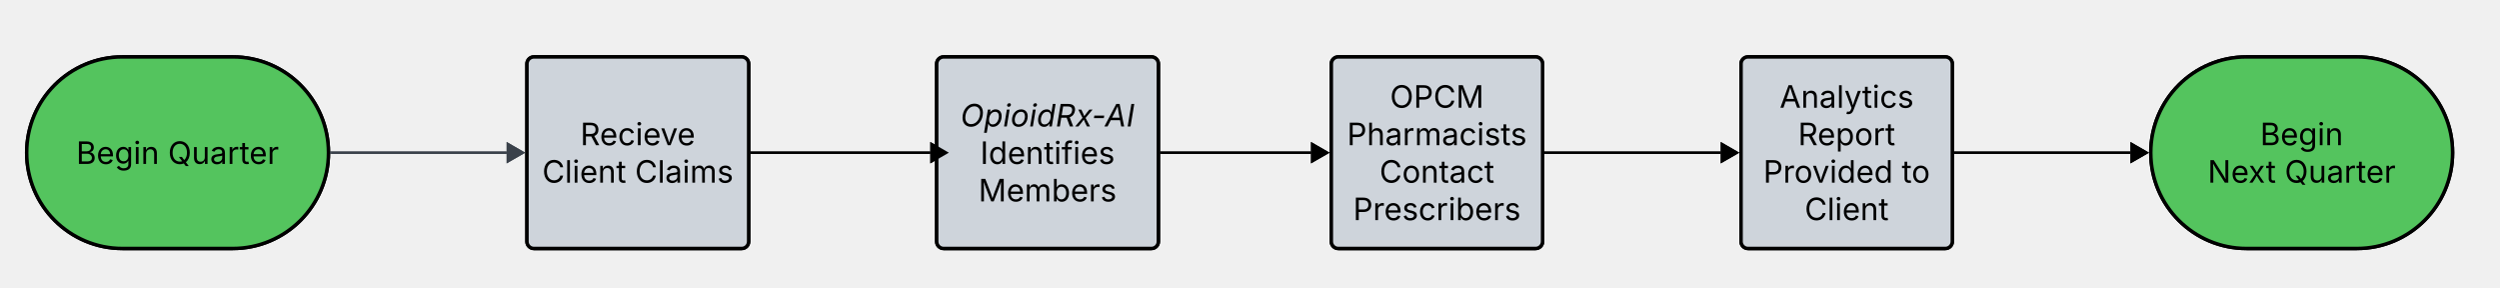
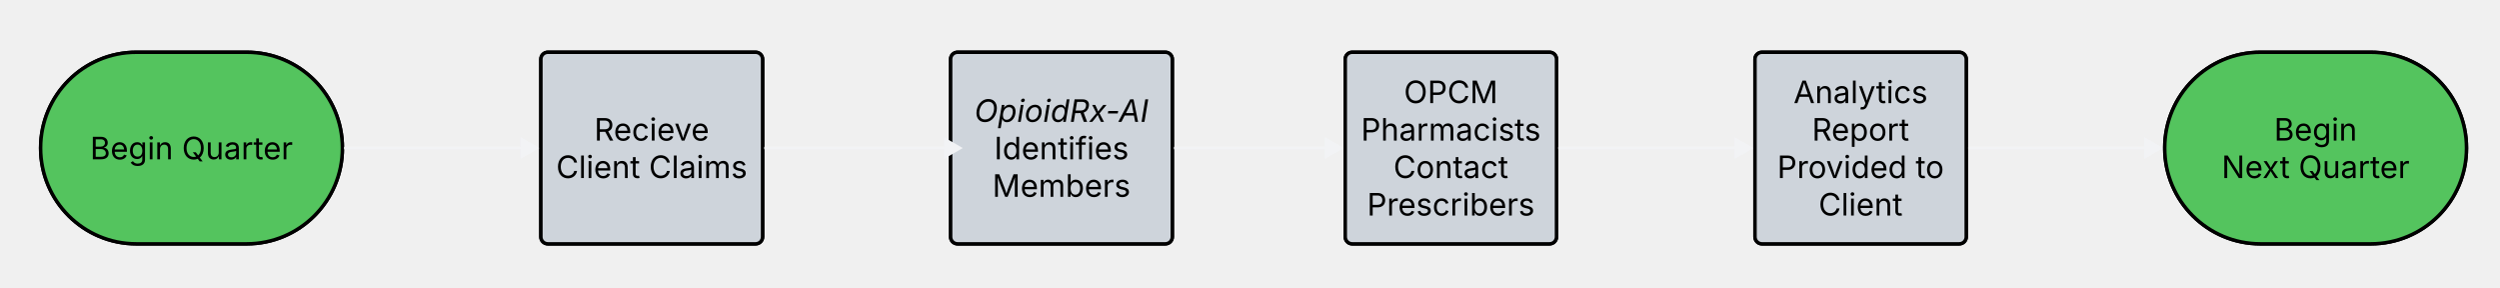
<svg xmlns="http://www.w3.org/2000/svg" xmlns:ns1="lucid" xmlns:xlink="http://www.w3.org/1999/xlink" width="2153" height="248">
-   <g transform="translate(-1437 -1191)" ns1:page-tab-id="0_0">
+   <g transform="translate(-1425 -1195)" ns1:page-tab-id="0_0">
    <path d="M1380 1168a8 8 0 0 1 8-8h2234a8 8 0 0 1 8 8v309a8 8 0 0 1-8 8H1388a8 8 0 0 1-8-8z" stroke="#000" stroke-width="2" fill-opacity="0" />
    <path d="M1380 1104.84a8 8 0 0 1 8-8h274.82a8 8 0 0 1 8 8V1140a8 8 0 0 1-8 8H1388a8 8 0 0 1-8-8z" />
    <use xlink:href="#a" transform="matrix(1,0,0,1,1392,1108.843) translate(0 22.16461)" />
    <use xlink:href="#b" transform="matrix(1,0,0,1,1392,1108.843) translate(96.72591 22.16461)" />
    <use xlink:href="#c" transform="matrix(1,0,0,1,1392,1108.843) translate(166.9963 22.16461)" />
    <path d="M2328.2 1266.1a8 8 0 0 1 9.6 0l70.4 52.8a4.5 4.5 0 0 1 0 7.2l-70.4 52.8a8 8 0 0 1-9.6 0l-70.4-52.8a4.5 4.5 0 0 1 0-7.2z" stroke="#1071e5" stroke-width="3" fill="#fff" />
    <use xlink:href="#d" transform="matrix(1,0,0,1,2258,1267.5) translate(32.85433 62.5179)" />
    <path d="M2244 1246a6 6 0 0 1 6-6h179a6 6 0 0 1 6 6v153a6 6 0 0 1-6 6h-179a6 6 0 0 1-6-6z" stroke="#000" stroke-width="3" fill="#ced4db" />
    <use xlink:href="#e" transform="matrix(1,0,0,1,2256,1252) translate(8.454427 47.9349)" />
    <use xlink:href="#f" transform="matrix(1,0,0,1,2256,1252) translate(25.53776 80.20052)" />
    <use xlink:href="#g" transform="matrix(1,0,0,1,2256,1252) translate(24.00781 112.4661)" />
    <path d="M2584 1246a6 6 0 0 1 6-6h170a6 6 0 0 1 6 6v153a6 6 0 0 1-6 6h-170a6 6 0 0 1-6-6z" stroke="#000" stroke-width="3" fill="#ced4db" />
    <use xlink:href="#h" transform="matrix(1,0,0,1,2589,1245) translate(45.50521 38.80208)" />
    <use xlink:href="#i" transform="matrix(1,0,0,1,2589,1245) translate(8.565104 71.06771)" />
    <use xlink:href="#j" transform="matrix(1,0,0,1,2589,1245) translate(36.49479 103.3333)" />
    <use xlink:href="#k" transform="matrix(1,0,0,1,2589,1245) translate(13.80599 135.599)" />
    <path d="M1891 1246a6 6 0 0 1 6-6h179a6 6 0 0 1 6 6v153a6 6 0 0 1-6 6h-179a6 6 0 0 1-6-6z" stroke="#000" stroke-width="3" fill="#ced4db" />
    <use xlink:href="#l" transform="matrix(1,0,0,1,1903,1252) translate(33.97526 64.06771)" />
    <use xlink:href="#m" transform="matrix(1,0,0,1,1903,1252) translate(1.136719 96.33333)" />
    <use xlink:href="#n" transform="matrix(1,0,0,1,1903,1252) translate(81.05859 96.33333)" />
    <path d="M1637.5 1240c45.56 0 82.5 36.94 82.5 82.5s-36.94 82.5-82.5 82.5h-95c-45.56 0-82.5-36.94-82.5-82.5s36.94-82.5 82.5-82.5z" stroke="#000" stroke-width="3" fill="#54c45e" />
    <use xlink:href="#o" transform="matrix(1,0,0,1,1465,1245) translate(37.64974 87.20052)" />
    <use xlink:href="#p" transform="matrix(1,0,0,1,1465,1245) translate(116.7122 87.20052)" />
-     <path d="M1722.5 1322.5h151" stroke="#3a414a" stroke-width="2" fill="none" />
-     <path d="M1722.53 1323.47h-1.06l.03-.97-.03-.97h1.06z" stroke="#3a414a" stroke-width=".05" fill="#3a414a" />
-     <path d="M1887.5 1322.5l-13 7.5v-15z" stroke="#3a414a" stroke-width="2" fill="#3a414a" />
-     <path d="M2084.5 1322.5h154" stroke="#000" stroke-width="2" fill="none" />
-     <path d="M2084.53 1323.47h-1.03v-1.94h1.03z" stroke="#000" stroke-width=".05" />
-     <path d="M2252.5 1322.5l-13 7.5v-15z" stroke="#000" stroke-width="2" />
-     <path d="M2768.5 1322.5h151" stroke="#000" stroke-width="2" fill="none" />
-     <path d="M2768.53 1323.47h-1.03v-1.94h1.03z" stroke="#000" stroke-width=".05" />
-     <path d="M2933.5 1322.5l-13 7.5v-15z" stroke="#000" stroke-width="2" />
-     <path d="M3121.5 1322.5h151" stroke="#000" stroke-width="2" fill="none" />
-     <path d="M3121.53 1323.47h-1.03v-1.94h1.03z" stroke="#000" stroke-width=".05" />
-     <path d="M3286.5 1322.5l-13 7.5v-15z" stroke="#000" stroke-width="2" />
-     <path d="M2437.5 1322.5h129" stroke="#000" stroke-width="2" fill="none" />
-     <path d="M2437.53 1323.47h-1.03v-1.94h1.03z" stroke="#000" stroke-width=".05" />
-     <path d="M2580.5 1322.5l-13 7.5v-15z" stroke="#000" stroke-width="2" />
+     <path d="M1722.5 1322.5h151" stroke="#f2f3f5" stroke-width="2" fill="none" />
+     <path d="M1722.53 1323.47h-1.06l.03-.97-.03-.97h1.06z" stroke="#f2f3f5" stroke-width=".05" fill="#f2f3f5" />
+     <path d="M1887.5 1322.5l-13 7.5v-15z" stroke="#f2f3f5" stroke-width="2" fill="#f2f3f5" />
+     <path d="M2084.5 1322.5h154" stroke="#f2f3f5" stroke-width="2" fill="none" />
+     <path d="M2084.53 1323.47h-1.03v-1.94h1.03z" stroke="#f2f3f5" stroke-width=".05" fill="#f2f3f5" />
+     <path d="M2252.5 1322.5l-13 7.5v-15z" stroke="#f2f3f5" stroke-width="2" fill="#f2f3f5" />
+     <path d="M2768.5 1322.5h151" stroke="#f2f3f5" stroke-width="2" fill="none" />
+     <path d="M2768.53 1323.47h-1.03v-1.94h1.03z" stroke="#f2f3f5" stroke-width=".05" fill="#f2f3f5" />
+     <path d="M2933.5 1322.5l-13 7.5v-15z" stroke="#f2f3f5" stroke-width="2" fill="#f2f3f5" />
+     <path d="M3121.5 1322.5h151" stroke="#f2f3f5" stroke-width="2" fill="none" />
+     <path d="M3121.53 1323.47h-1.03v-1.94h1.03z" stroke="#f2f3f5" stroke-width=".05" fill="#f2f3f5" />
+     <path d="M3286.5 1322.5l-13 7.5v-15z" stroke="#f2f3f5" stroke-width="2" fill="#f2f3f5" />
+     <path d="M2437.5 1322.5h129" stroke="#f2f3f5" stroke-width="2" fill="none" />
+     <path d="M2437.53 1323.47h-1.03v-1.94h1.03z" stroke="#f2f3f5" stroke-width=".05" fill="#f2f3f5" />
+     <path d="M2580.5 1322.5l-13 7.5v-15z" stroke="#f2f3f5" stroke-width="2" fill="#f2f3f5" />
    <path d="M2937 1246a6 6 0 0 1 6-6h170a6 6 0 0 1 6 6v153a6 6 0 0 1-6 6h-170a6 6 0 0 1-6-6z" stroke="#000" stroke-width="3" fill="#ced4db" />
    <use xlink:href="#q" transform="matrix(1,0,0,1,2942,1245) translate(28.20703 38.80208)" />
    <use xlink:href="#r" transform="matrix(1,0,0,1,2942,1245) translate(44.09245 71.06771)" />
    <use xlink:href="#s" transform="matrix(1,0,0,1,2942,1245) translate(14.15104 103.3333)" />
    <use xlink:href="#t" transform="matrix(1,0,0,1,2942,1245) translate(133.3958 103.3333)" />
    <use xlink:href="#u" transform="matrix(1,0,0,1,2942,1245) translate(49.78906 135.599)" />
    <path d="M3467.5 1240c45.56 0 82.5 36.94 82.5 82.5s-36.94 82.5-82.5 82.5h-95c-45.56 0-82.5-36.94-82.5-82.5s36.94-82.5 82.5-82.5z" stroke="#000" stroke-width="3" fill="#54c45e" />
    <use xlink:href="#v" transform="matrix(1,0,0,1,3295,1245) translate(89.21875 71.06771)" />
    <use xlink:href="#w" transform="matrix(1,0,0,1,3295,1245) translate(44.01042 103.3333)" />
    <use xlink:href="#p" transform="matrix(1,0,0,1,3295,1245) translate(110.3516 103.3333)" />
    <path d="M1380 1168a8 8 0 0 1 8-8h2234a8 8 0 0 1 8 8v309a8 8 0 0 1-8 8H1388a8 8 0 0 1-8-8z" stroke="#000" stroke-width="2" fill-opacity="0" />
    <path d="M1380 1104.84a8 8 0 0 1 8-8h274.82a8 8 0 0 1 8 8V1140a8 8 0 0 1-8 8H1388a8 8 0 0 1-8-8z" />
    <use xlink:href="#a" transform="matrix(1,0,0,1,1392,1108.843) translate(0 22.16461)" />
    <use xlink:href="#b" transform="matrix(1,0,0,1,1392,1108.843) translate(96.72591 22.16461)" />
    <use xlink:href="#c" transform="matrix(1,0,0,1,1392,1108.843) translate(166.9963 22.16461)" />
    <path d="M2328.2 1266.1a8 8 0 0 1 9.6 0l70.4 52.8a4.5 4.5 0 0 1 0 7.2l-70.4 52.8a8 8 0 0 1-9.6 0l-70.4-52.8a4.5 4.5 0 0 1 0-7.2z" stroke="#1071e5" stroke-width="3" fill="#fff" />
    <use xlink:href="#d" transform="matrix(1,0,0,1,2258,1267.5) translate(32.85433 62.5179)" />
    <path d="M2244 1246a6 6 0 0 1 6-6h179a6 6 0 0 1 6 6v153a6 6 0 0 1-6 6h-179a6 6 0 0 1-6-6z" stroke="#000" stroke-width="3" fill="#ced4db" />
    <use xlink:href="#e" transform="matrix(1,0,0,1,2256,1252) translate(8.454427 47.9349)" />
    <use xlink:href="#f" transform="matrix(1,0,0,1,2256,1252) translate(25.53776 80.20052)" />
    <use xlink:href="#g" transform="matrix(1,0,0,1,2256,1252) translate(24.00781 112.4661)" />
    <path d="M2584 1246a6 6 0 0 1 6-6h170a6 6 0 0 1 6 6v153a6 6 0 0 1-6 6h-170a6 6 0 0 1-6-6z" stroke="#000" stroke-width="3" fill="#ced4db" />
    <use xlink:href="#h" transform="matrix(1,0,0,1,2589,1245) translate(45.50521 38.80208)" />
    <use xlink:href="#i" transform="matrix(1,0,0,1,2589,1245) translate(8.565104 71.06771)" />
    <use xlink:href="#j" transform="matrix(1,0,0,1,2589,1245) translate(36.49479 103.3333)" />
    <use xlink:href="#k" transform="matrix(1,0,0,1,2589,1245) translate(13.80599 135.599)" />
    <path d="M1891 1246a6 6 0 0 1 6-6h179a6 6 0 0 1 6 6v153a6 6 0 0 1-6 6h-179a6 6 0 0 1-6-6z" stroke="#000" stroke-width="3" fill="#ced4db" />
    <g>
      <use xlink:href="#l" transform="matrix(1,0,0,1,1903,1252) translate(33.97526 64.06771)" />
      <use xlink:href="#m" transform="matrix(1,0,0,1,1903,1252) translate(1.136719 96.33333)" />
      <use xlink:href="#n" transform="matrix(1,0,0,1,1903,1252) translate(81.05859 96.33333)" />
    </g>
    <path d="M1637.5 1240c45.56 0 82.5 36.94 82.5 82.5s-36.94 82.5-82.5 82.5h-95c-45.56 0-82.5-36.94-82.5-82.5s36.94-82.5 82.5-82.5z" stroke="#000" stroke-width="3" fill="#54c45e" />
    <g>
      <use xlink:href="#o" transform="matrix(1,0,0,1,1465,1245) translate(37.64974 87.20052)" />
      <use xlink:href="#p" transform="matrix(1,0,0,1,1465,1245) translate(116.7122 87.20052)" />
    </g>
-     <path d="M1722.5 1322.5h151" stroke="#3a414a" stroke-width="2" fill="none" />
-     <path d="M1722.53 1323.47h-1.06l.03-.97-.03-.97h1.06z" stroke="#3a414a" stroke-width=".05" fill="#3a414a" />
-     <path d="M1887.5 1322.5l-13 7.5v-15z" stroke="#3a414a" stroke-width="2" fill="#3a414a" />
-     <path d="M2084.5 1322.5h154" stroke="#000" stroke-width="2" fill="none" />
-     <path d="M2084.53 1323.47h-1.03v-1.94h1.03z" stroke="#000" stroke-width=".05" />
-     <path d="M2252.5 1322.5l-13 7.5v-15z" stroke="#000" stroke-width="2" />
-     <path d="M2768.5 1322.5h151" stroke="#000" stroke-width="2" fill="none" />
-     <path d="M2768.53 1323.47h-1.03v-1.94h1.03z" stroke="#000" stroke-width=".05" />
-     <path d="M2933.5 1322.5l-13 7.5v-15z" stroke="#000" stroke-width="2" />
-     <path d="M3121.5 1322.5h151" stroke="#000" stroke-width="2" fill="none" />
-     <path d="M3121.53 1323.47h-1.03v-1.94h1.03z" stroke="#000" stroke-width=".05" />
-     <path d="M3286.5 1322.5l-13 7.5v-15z" stroke="#000" stroke-width="2" />
-     <path d="M2437.5 1322.5h129" stroke="#000" stroke-width="2" fill="none" />
-     <path d="M2437.53 1323.47h-1.03v-1.94h1.03z" stroke="#000" stroke-width=".05" />
-     <path d="M2580.5 1322.5l-13 7.5v-15z" stroke="#000" stroke-width="2" />
+     <path d="M1722.5 1322.5h151" stroke="#f2f3f5" stroke-width="2" fill="none" />
+     <path d="M1722.53 1323.47h-1.06l.03-.97-.03-.97h1.06z" stroke="#f2f3f5" stroke-width=".05" fill="#f2f3f5" />
+     <path d="M1887.5 1322.5l-13 7.5v-15z" stroke="#f2f3f5" stroke-width="2" fill="#f2f3f5" />
+     <path d="M2084.5 1322.5h154" stroke="#f2f3f5" stroke-width="2" fill="none" />
+     <path d="M2084.53 1323.47h-1.03v-1.94h1.03z" stroke="#f2f3f5" stroke-width=".05" fill="#f2f3f5" />
+     <path d="M2252.5 1322.5l-13 7.5v-15z" stroke="#f2f3f5" stroke-width="2" fill="#f2f3f5" />
+     <path d="M2768.5 1322.5h151" stroke="#f2f3f5" stroke-width="2" fill="none" />
+     <path d="M2768.53 1323.47h-1.03v-1.94h1.03z" stroke="#f2f3f5" stroke-width=".05" fill="#f2f3f5" />
+     <path d="M2933.5 1322.5l-13 7.5v-15z" stroke="#f2f3f5" stroke-width="2" fill="#f2f3f5" />
+     <path d="M3121.5 1322.5h151" stroke="#f2f3f5" stroke-width="2" fill="none" />
+     <path d="M3121.53 1323.47h-1.03v-1.94h1.03z" stroke="#f2f3f5" stroke-width=".05" fill="#f2f3f5" />
+     <path d="M3286.5 1322.5l-13 7.5v-15z" stroke="#f2f3f5" stroke-width="2" fill="#f2f3f5" />
+     <path d="M2437.5 1322.5h129" stroke="#f2f3f5" stroke-width="2" fill="none" />
+     <path d="M2437.53 1323.47h-1.03v-1.94h1.03z" stroke="#f2f3f5" stroke-width=".05" fill="#f2f3f5" />
+     <path d="M2580.5 1322.5l-13 7.5v-15z" stroke="#f2f3f5" stroke-width="2" fill="#f2f3f5" />
    <path d="M2937 1246a6 6 0 0 1 6-6h170a6 6 0 0 1 6 6v153a6 6 0 0 1-6 6h-170a6 6 0 0 1-6-6z" stroke="#000" stroke-width="3" fill="#ced4db" />
    <g>
      <use xlink:href="#q" transform="matrix(1,0,0,1,2942,1245) translate(28.20703 38.80208)" />
      <use xlink:href="#r" transform="matrix(1,0,0,1,2942,1245) translate(44.09245 71.06771)" />
      <use xlink:href="#s" transform="matrix(1,0,0,1,2942,1245) translate(14.15104 103.3333)" />
      <use xlink:href="#t" transform="matrix(1,0,0,1,2942,1245) translate(133.3958 103.3333)" />
      <use xlink:href="#u" transform="matrix(1,0,0,1,2942,1245) translate(49.78906 135.599)" />
    </g>
    <path d="M3467.5 1240c45.56 0 82.5 36.94 82.5 82.5s-36.94 82.5-82.5 82.5h-95c-45.56 0-82.5-36.94-82.5-82.5s36.94-82.5 82.5-82.5z" stroke="#000" stroke-width="3" fill="#54c45e" />
    <g>
      <use xlink:href="#v" transform="matrix(1,0,0,1,3295,1245) translate(89.21875 71.06771)" />
      <use xlink:href="#w" transform="matrix(1,0,0,1,3295,1245) translate(44.01042 103.3333)" />
      <use xlink:href="#p" transform="matrix(1,0,0,1,3295,1245) translate(110.3516 103.3333)" />
    </g>
    <defs>
      <path fill="#fff" d="M52 0l541-1490h220L1361 0h-200l-149-416H398L254 0H52zm404-582h497c-103-290-145-390-251-756-108 377-145 460-246 756" id="x" />
      <path fill="#fff" d="M538 24C308 24 148-78 108-271l171-41c32 123 123 178 257 178 156 0 256-77 256-169 0-77-54-128-164-154l-186-44c-203-48-300-148-300-305 0-192 176-326 414-326 230 0 351 112 402 269l-163 42c-31-80-94-158-238-158-133 0-233 69-233 162 0 83 57 129 188 160l169 40c203 48 298 149 298 302 0 196-179 339-441 339" id="y" />
      <path fill="#fff" d="M158 0v-1118h180V0H158zm91-1301c-68 0-125-53-125-119s57-119 125-119c69 0 126 53 126 119s-57 119-126 119" id="z" />
      <path fill="#fff" d="M598-1118v154H368v674c0 100 37 144 132 144 23 0 62-6 92-12L629-6c-37 13-88 20-134 20-193 0-307-107-307-290v-688H20v-154h168v-266h180v266h230" id="A" />
      <path fill="#fff" d="M628 24c-324 0-524-230-524-574 0-343 198-582 503-582 237 0 487 146 487 559v75H286c9 234 145 362 343 362 132 0 231-58 273-172l174 48C1024-91 857 24 628 24zM287-650h624c-17-190-120-322-304-322-192 0-309 151-320 322" id="B" />
      <path fill="#fff" d="M577 24c-279 0-473-224-473-580 0-354 195-576 474-576 218 0 287 134 324 193h14v-551h180V0H922v-173h-20C865-111 790 24 577 24zm27-161c203 0 314-172 314-421 0-247-108-413-314-413-212 0-317 181-317 413 0 235 108 421 317 421" id="C" />
      <g id="a">
        <use transform="matrix(0.0109592,0,0,0.0109592,0,0)" xlink:href="#x" />
        <use transform="matrix(0.0109592,0,0,0.0109592,15.48535,0)" xlink:href="#y" />
        <use transform="matrix(0.0109592,0,0,0.0109592,27.33225,0)" xlink:href="#y" />
        <use transform="matrix(0.0109592,0,0,0.0109592,39.17914,0)" xlink:href="#z" />
        <use transform="matrix(0.0109592,0,0,0.0109592,44.61491,0)" xlink:href="#y" />
        <use transform="matrix(0.0109592,0,0,0.0109592,56.46181,0)" xlink:href="#A" />
        <use transform="matrix(0.0109592,0,0,0.0109592,63.58529,0)" xlink:href="#B" />
        <use transform="matrix(0.0109592,0,0,0.0109592,76.67057,0)" xlink:href="#C" />
      </g>
      <path fill="#fff" d="M338-1490V0H158v-1490h180" id="D" />
      <path fill="#fff" d="M471 26C259 26 90-98 90-318c0-256 228-303 435-329 202-27 287-16 287-108 0-139-79-219-234-219-161 0-248 86-283 164l-173-57c86-203 278-265 451-265 150 0 419 46 419 395V0H815v-152h-12C765-73 660 26 471 26zm31-159c199 0 310-134 310-271v-155c-30 35-226 55-295 64-131 17-246 59-246 186 0 116 97 176 231 176" id="E" />
      <path fill="#fff" d="M140 405l46-156c120 36 205 19 263-150l32-93L54-1118h197c107 313 237 620 324 950 87-331 219-637 326-950h196L606 167c-68 178-176 259-334 259-64 0-113-12-132-21" id="F" />
      <path fill="#fff" d="M613 24c-304 0-509-231-509-576 0-350 205-580 509-580 305 0 511 230 511 580 0 345-206 576-511 576zm0-161c226 0 329-195 329-415 0-222-103-419-329-419-223 0-326 196-326 419 0 220 103 415 326 415" id="G" />
      <path fill="#fff" d="M537 14c-226 0-379-139-379-422v-710h180v695c0 172 97 275 253 275 160 0 281-109 281-300v-670h181V0H879v-209C806-46 684 14 537 14" id="H" />
      <g id="b">
        <use transform="matrix(0.0109592,0,0,0.0109592,0,0)" xlink:href="#D" />
        <use transform="matrix(0.0109592,0,0,0.0109592,5.435764,0)" xlink:href="#E" />
        <use transform="matrix(0.0109592,0,0,0.0109592,17.71007,0)" xlink:href="#F" />
        <use transform="matrix(0.0109592,0,0,0.0109592,29.88574,0)" xlink:href="#G" />
        <use transform="matrix(0.0109592,0,0,0.0109592,43.34364,0)" xlink:href="#H" />
        <use transform="matrix(0.0109592,0,0,0.0109592,56.61523,0)" xlink:href="#A" />
      </g>
      <path fill="#fff" d="M613 24c-304 0-509-231-509-576 0-350 205-580 509-580 216 0 392 114 453 309l-173 49c-33-115-133-197-280-197-223 0-326 196-326 419 0 220 103 415 326 415 150 0 252-85 285-206l172 49C1010-95 832 24 613 24" id="I" />
      <path fill="#fff" d="M338-670V0H158v-1118h173l1 207c72-158 192-221 342-221 226 0 378 139 378 422V0H872v-695c0-172-96-275-252-275-161 0-282 109-282 300" id="J" />
      <path fill="#fff" d="M158 0v-1118h174v172h12c41-113 157-188 290-188 26 0 70 2 91 3v181c-11-2-60-10-108-10-161 0-279 109-279 260V0H158" id="K" />
      <g id="c">
        <use transform="matrix(0.0109592,0,0,0.0109592,0,0)" xlink:href="#I" />
        <use transform="matrix(0.0109592,0,0,0.0109592,12.82227,0)" xlink:href="#G" />
        <use transform="matrix(0.0109592,0,0,0.0109592,26.28016,0)" xlink:href="#J" />
        <use transform="matrix(0.0109592,0,0,0.0109592,39.5408,0)" xlink:href="#A" />
        <use transform="matrix(0.0109592,0,0,0.0109592,46.99306,0)" xlink:href="#E" />
        <use transform="matrix(0.0109592,0,0,0.0109592,59.59614,0)" xlink:href="#z" />
        <use transform="matrix(0.0109592,0,0,0.0109592,65.0319,0)" xlink:href="#J" />
        <use transform="matrix(0.0109592,0,0,0.0109592,78.29253,0)" xlink:href="#B" />
        <use transform="matrix(0.0109592,0,0,0.0109592,91.37782,0)" xlink:href="#K" />
      </g>
      <path d="M645 0H180v-1490h484c435 0 692 280 692 742 0 466-257 748-711 748zM370-168h263c363 0 539-218 539-580 0-358-176-574-521-574H370v1154" id="L" />
      <path d="M628 24c-324 0-524-230-524-574 0-343 198-582 503-582 237 0 487 146 487 559v75H286c9 234 145 362 343 362 132 0 231-58 273-172l174 48C1024-91 857 24 628 24zM287-650h624c-17-190-120-322-304-322-192 0-309 151-320 322" id="M" />
      <path d="M613 24c-304 0-509-231-509-576 0-350 205-580 509-580 216 0 392 114 453 309l-173 49c-33-115-133-197-280-197-223 0-326 196-326 419 0 220 103 415 326 415 150 0 252-85 285-206l172 49C1010-95 832 24 613 24" id="N" />
      <path d="M158 0v-1118h180V0H158zm91-1301c-68 0-125-53-125-119s57-119 125-119c69 0 126 53 126 119s-57 119-126 119" id="O" />
      <path d="M538 24C308 24 148-78 108-271l171-41c32 123 123 178 257 178 156 0 256-77 256-169 0-77-54-128-164-154l-186-44c-203-48-300-148-300-305 0-192 176-326 414-326 230 0 351 112 402 269l-163 42c-31-80-94-158-238-158-133 0-233 69-233 162 0 83 57 129 188 160l169 40c203 48 298 149 298 302 0 196-179 339-441 339" id="P" />
      <path d="M613 24c-304 0-509-231-509-576 0-350 205-580 509-580 305 0 511 230 511 580 0 345-206 576-511 576zm0-161c226 0 329-195 329-415 0-222-103-419-329-419-223 0-326 196-326 419 0 220 103 415 326 415" id="Q" />
      <path d="M338-670V0H158v-1118h173l1 207c72-158 192-221 342-221 226 0 378 139 378 422V0H872v-695c0-172-96-275-252-275-161 0-282 109-282 300" id="R" />
      <g id="d">
        <use transform="matrix(0.01009115,0,0,0.01009115,0,0)" xlink:href="#L" />
        <use transform="matrix(0.01009115,0,0,0.01009115,14.91471,0)" xlink:href="#M" />
        <use transform="matrix(0.01009115,0,0,0.01009115,26.96354,0)" xlink:href="#N" />
        <use transform="matrix(0.01009115,0,0,0.01009115,38.77018,0)" xlink:href="#O" />
        <use transform="matrix(0.01009115,0,0,0.01009115,43.77539,0)" xlink:href="#P" />
        <use transform="matrix(0.01009115,0,0,0.01009115,54.68392,0)" xlink:href="#O" />
        <use transform="matrix(0.01009115,0,0,0.01009115,59.68913,0)" xlink:href="#Q" />
        <use transform="matrix(0.01009115,0,0,0.01009115,72.08105,0)" xlink:href="#R" />
      </g>
      <path d="M699 20c-338 0-560-226-560-600 0-472 307-930 791-930 337 0 558 226 558 599 0 474-306 931-789 931zm7-176c374 0 598-379 598-750 0-280-157-428-381-428-373 0-600 379-600 749 0 280 158 429 383 429" id="S" />
      <path d="M-4 418l255-1536h174l-30 179h9c47-68 143-193 355-193 246 0 401 170 401 447 0 348-211 709-568 709-219 0-274-140-300-202h-17l-99 596H-4zm572-555c267 0 411-296 411-543 0-170-78-291-250-291-269 0-405 284-405 542 0 177 81 292 244 292" id="T" />
      <path d="M66 0l185-1118h180L246 0H66zm307-1301c-71 0-117-55-106-119s74-119 145-119c65 0 117 50 106 118s-78 120-145 120" id="U" />
      <path d="M528 24C258 24 94-156 94-433c0-355 229-699 603-699 270 0 436 178 436 458 0 359-234 698-605 698zm4-161c275 0 420-287 420-533 0-170-77-301-260-301-271 0-418 288-418 536 0 168 77 298 258 298" id="V" />
      <path d="M492 24C248 24 94-147 94-425c0-352 212-707 569-707 222 0 274 136 303 198h12l92-556h181L1004 0H829l30-173h-19C792-103 700 24 492 24zm32-161c268 0 407-295 407-549 0-175-80-285-247-285-266 0-408 283-408 536 0 174 79 298 248 298" id="W" />
      <path d="M87 0l247-1490h510c351 0 476 196 432 460-33 197-146 351-346 417L1163 0H943L728-579c-116 2-237 0-355 1L277 0H87zm314-747h311c238 0 346-110 375-283 31-185-52-293-281-293H496" id="X" />
      <path d="M-28 0l489-573-281-545h202c65 135 144 295 195 434 91-140 226-300 336-434h214L662-564 960 0H756c-70-143-156-309-211-458C447-309 301-142 185 0H-28" id="Y" />
      <path d="M826-719l-28 166H144l28-166h654" id="Z" />
      <path d="M-41 0l788-1490h220L1268 0h-192l-80-416H383L169 0H-41zm509-582h497c-56-293-77-375-126-756-162 359-224 468-371 756" id="aa" />
      <path d="M524-1490L277 0H87l247-1490h190" id="ab" />
      <g id="e">
        <use transform="matrix(0.01302083,0,0,0.01302083,0,0)" xlink:href="#S" />
        <use transform="matrix(0.01302083,0,0,0.01302083,20.39062,0)" xlink:href="#T" />
        <use transform="matrix(0.01302083,0,0,0.01302083,36.73177,0)" xlink:href="#U" />
        <use transform="matrix(0.01302083,0,0,0.01302083,43.20312,0)" xlink:href="#V" />
        <use transform="matrix(0.01302083,0,0,0.01302083,59.20573,0)" xlink:href="#U" />
        <use transform="matrix(0.01302083,0,0,0.01302083,65.67708,0)" xlink:href="#W" />
        <use transform="matrix(0.01302083,0,0,0.01302083,82.01823,0)" xlink:href="#X" />
        <use transform="matrix(0.01302083,0,0,0.01302083,99.17969,0)" xlink:href="#Y" />
        <use transform="matrix(0.01302083,0,0,0.01302083,113.138,0)" xlink:href="#Z" />
        <use transform="matrix(0.01302083,0,0,0.01302083,124.5313,0)" xlink:href="#aa" />
        <use transform="matrix(0.01302083,0,0,0.01302083,142.9297,0)" xlink:href="#ab" />
      </g>
      <path d="M370-1490V0H180v-1490h190" id="ac" />
      <path d="M577 24c-279 0-473-224-473-580 0-354 195-576 474-576 218 0 287 134 324 193h14v-551h180V0H922v-173h-20C865-111 790 24 577 24zm27-161c203 0 314-172 314-421 0-247-108-413-314-413-212 0-317 181-317 413 0 235 108 421 317 421" id="ad" />
      <path d="M598-1118v154H368v674c0 100 37 144 132 144 23 0 62-6 92-12L629-6c-37 13-88 20-134 20-193 0-307-107-307-290v-688H20v-154h168v-266h180v266h230" id="ae" />
      <path d="M678-1118v154H420V0H240v-964H20v-154h220v-149c0-194 155-293 318-293 85 0 141 18 168 30l-50 154c-19-6-47-17-97-17-111 0-159 58-159 166v109h258" id="af" />
      <g id="f">
        <use transform="matrix(0.01302083,0,0,0.01302083,0,0)" xlink:href="#ac" />
        <use transform="matrix(0.01302083,0,0,0.01302083,7.161458,0)" xlink:href="#ad" />
        <use transform="matrix(0.01302083,0,0,0.01302083,23.48958,0)" xlink:href="#M" />
        <use transform="matrix(0.01302083,0,0,0.01302083,39.03646,0)" xlink:href="#R" />
        <use transform="matrix(0.01302083,0,0,0.01302083,54.79167,0)" xlink:href="#ae" />
        <use transform="matrix(0.01302083,0,0,0.01302083,63.51562,0)" xlink:href="#O" />
        <use transform="matrix(0.01302083,0,0,0.01302083,69.97396,0)" xlink:href="#af" />
        <use transform="matrix(0.01302083,0,0,0.01302083,79.84375,0)" xlink:href="#O" />
        <use transform="matrix(0.01302083,0,0,0.01302083,86.30208,0)" xlink:href="#M" />
        <use transform="matrix(0.01302083,0,0,0.01302083,101.849,0)" xlink:href="#P" />
      </g>
      <path d="M180 0v-1490h270l367 940c28 72 75 218 110 339 35-117 81-264 110-339l362-940h271V0h-187c2-448-5-837 7-1287-157 497-311 829-483 1287H842C666-458 514-784 354-1284c12 438 5 843 7 1284H180" id="ag" />
      <path d="M158 0v-1118h175l1 205c55-151 181-225 313-225 147 0 245 90 285 228 53-141 190-228 352-228 194 0 352 125 352 384V0h-181v-749c0-161-105-225-225-225-151 0-243 103-243 244V0H807v-767c0-124-93-207-219-207-131 0-250 92-250 270V0H158" id="ah" />
      <path d="M677 24c-213 0-288-135-325-197h-20V0H158v-1490h180v551h14c37-59 106-193 324-193 279 0 474 222 474 576 0 356-194 580-473 580zm-27-161c209 0 317-186 317-421 0-232-105-413-317-413-206 0-314 166-314 413 0 249 111 421 314 421" id="ai" />
      <path d="M158 0v-1118h174v172h12c41-113 157-188 290-188 26 0 70 2 91 3v181c-11-2-60-10-108-10-161 0-279 109-279 260V0H158" id="aj" />
      <g id="g">
        <use transform="matrix(0.01302083,0,0,0.01302083,0,0)" xlink:href="#ag" />
        <use transform="matrix(0.01302083,0,0,0.01302083,24.08854,0)" xlink:href="#M" />
        <use transform="matrix(0.01302083,0,0,0.01302083,39.63542,0)" xlink:href="#ah" />
        <use transform="matrix(0.01302083,0,0,0.01302083,62.99479,0)" xlink:href="#ai" />
        <use transform="matrix(0.01302083,0,0,0.01302083,79.32292,0)" xlink:href="#M" />
        <use transform="matrix(0.01302083,0,0,0.01302083,94.86979,0)" xlink:href="#aj" />
        <use transform="matrix(0.01302083,0,0,0.01302083,104.9089,0)" xlink:href="#P" />
      </g>
      <path d="M784 20c-382 0-662-292-662-764 0-473 280-766 662-766s660 293 660 766c0 472-278 764-660 764zm0-176c266 0 475-207 475-588 0-383-209-590-475-590-268 0-477 208-477 590 0 380 209 588 477 588" id="ak" />
      <path d="M180 0v-1490h510c348 0 508 209 508 474 0 266-160 477-507 477H370V0H180zm190-706h312c236 0 327-133 327-310 0-176-91-307-329-307H370v617" id="al" />
      <path d="M783 20c-382 0-661-292-661-764 0-473 279-766 661-766 302 0 548 182 601 489h-190c-42-204-217-313-411-313-268 0-476 208-476 590 0 381 209 588 476 588 195 0 369-110 411-313h190c-52 303-296 489-601 489" id="am" />
      <g id="h">
        <use transform="matrix(0.01302083,0,0,0.01302083,0,0)" xlink:href="#ak" />
        <use transform="matrix(0.01302083,0,0,0.01302083,20.39062,0)" xlink:href="#al" />
        <use transform="matrix(0.01302083,0,0,0.01302083,37.42188,0)" xlink:href="#am" />
        <use transform="matrix(0.01302083,0,0,0.01302083,56.90104,0)" xlink:href="#ag" />
      </g>
      <path d="M338-670V0H158v-1490h180v566c73-149 190-208 336-208 226 0 379 139 379 422V0H872v-695c0-172-96-275-252-275-161 0-282 109-282 300" id="an" />
      <path d="M471 26C259 26 90-98 90-318c0-256 228-303 435-329 202-27 287-16 287-108 0-139-79-219-234-219-161 0-248 86-283 164l-173-57c86-203 278-265 451-265 150 0 419 46 419 395V0H815v-152h-12C765-73 660 26 471 26zm31-159c199 0 310-134 310-271v-155c-30 35-226 55-295 64-131 17-246 59-246 186 0 116 97 176 231 176" id="ao" />
      <g id="i">
        <use transform="matrix(0.01302083,0,0,0.01302083,0,0)" xlink:href="#al" />
        <use transform="matrix(0.01302083,0,0,0.01302083,17.03125,0)" xlink:href="#an" />
        <use transform="matrix(0.01302083,0,0,0.01302083,32.79948,0)" xlink:href="#ao" />
        <use transform="matrix(0.01302083,0,0,0.01302083,47.77344,0)" xlink:href="#aj" />
        <use transform="matrix(0.01302083,0,0,0.01302083,58.22917,0)" xlink:href="#ah" />
        <use transform="matrix(0.01302083,0,0,0.01302083,81.58854,0)" xlink:href="#ao" />
        <use transform="matrix(0.01302083,0,0,0.01302083,96.5625,0)" xlink:href="#N" />
        <use transform="matrix(0.01302083,0,0,0.01302083,111.7969,0)" xlink:href="#O" />
        <use transform="matrix(0.01302083,0,0,0.01302083,118.2552,0)" xlink:href="#P" />
        <use transform="matrix(0.01302083,0,0,0.01302083,132.3307,0)" xlink:href="#ae" />
        <use transform="matrix(0.01302083,0,0,0.01302083,140.7943,0)" xlink:href="#P" />
      </g>
      <g id="j">
        <use transform="matrix(0.01302083,0,0,0.01302083,0,0)" xlink:href="#am" />
        <use transform="matrix(0.01302083,0,0,0.01302083,19.47917,0)" xlink:href="#Q" />
        <use transform="matrix(0.01302083,0,0,0.01302083,35.46875,0)" xlink:href="#R" />
        <use transform="matrix(0.01302083,0,0,0.01302083,51.22396,0)" xlink:href="#ae" />
        <use transform="matrix(0.01302083,0,0,0.01302083,60.07812,0)" xlink:href="#ao" />
        <use transform="matrix(0.01302083,0,0,0.01302083,75.05208,0)" xlink:href="#N" />
        <use transform="matrix(0.01302083,0,0,0.01302083,90.28646,0)" xlink:href="#ae" />
      </g>
      <g id="k">
        <use transform="matrix(0.01302083,0,0,0.01302083,0,0)" xlink:href="#al" />
        <use transform="matrix(0.01302083,0,0,0.01302083,17.03125,0)" xlink:href="#aj" />
        <use transform="matrix(0.01302083,0,0,0.01302083,26.6276,0)" xlink:href="#M" />
        <use transform="matrix(0.01302083,0,0,0.01302083,42.17448,0)" xlink:href="#P" />
        <use transform="matrix(0.01302083,0,0,0.01302083,56.25,0)" xlink:href="#N" />
        <use transform="matrix(0.01302083,0,0,0.01302083,71.48438,0)" xlink:href="#aj" />
        <use transform="matrix(0.01302083,0,0,0.01302083,81.9401,0)" xlink:href="#O" />
        <use transform="matrix(0.01302083,0,0,0.01302083,88.39844,0)" xlink:href="#ai" />
        <use transform="matrix(0.01302083,0,0,0.01302083,104.7266,0)" xlink:href="#M" />
        <use transform="matrix(0.01302083,0,0,0.01302083,120.2734,0)" xlink:href="#aj" />
        <use transform="matrix(0.01302083,0,0,0.01302083,130.3125,0)" xlink:href="#P" />
      </g>
      <path d="M180 0v-1490h510c348 0 508 194 508 460 0 198-88 351-276 417L1256 0h-220L726-579c-117 2-238 0-356 1V0H180zm190-747h312c235 0 327-108 327-283 0-177-92-293-329-293H370v576" id="ap" />
      <path d="M481 0L54-1118h197c107 314 236 620 325 951 87-331 217-637 324-951h197L670 0H481" id="aq" />
      <g id="l">
        <use transform="matrix(0.01302083,0,0,0.01302083,0,0)" xlink:href="#ap" />
        <use transform="matrix(0.01302083,0,0,0.01302083,16.77083,0)" xlink:href="#M" />
        <use transform="matrix(0.01302083,0,0,0.01302083,32.31771,0)" xlink:href="#N" />
        <use transform="matrix(0.01302083,0,0,0.01302083,47.55208,0)" xlink:href="#O" />
        <use transform="matrix(0.01302083,0,0,0.01302083,54.01042,0)" xlink:href="#M" />
        <use transform="matrix(0.01302083,0,0,0.01302083,69.03646,0)" xlink:href="#aq" />
        <use transform="matrix(0.01302083,0,0,0.01302083,83.5026,0)" xlink:href="#M" />
      </g>
      <path d="M338-1490V0H158v-1490h180" id="ar" />
      <g id="m">
        <use transform="matrix(0.01302083,0,0,0.01302083,0,0)" xlink:href="#am" />
        <use transform="matrix(0.01302083,0,0,0.01302083,19.47917,0)" xlink:href="#ar" />
        <use transform="matrix(0.01302083,0,0,0.01302083,25.9375,0)" xlink:href="#O" />
        <use transform="matrix(0.01302083,0,0,0.01302083,32.39583,0)" xlink:href="#M" />
        <use transform="matrix(0.01302083,0,0,0.01302083,47.94271,0)" xlink:href="#R" />
        <use transform="matrix(0.01302083,0,0,0.01302083,63.69792,0)" xlink:href="#ae" />
      </g>
      <g id="n">
        <use transform="matrix(0.01302083,0,0,0.01302083,0,0)" xlink:href="#am" />
        <use transform="matrix(0.01302083,0,0,0.01302083,19.47917,0)" xlink:href="#ar" />
        <use transform="matrix(0.01302083,0,0,0.01302083,25.9375,0)" xlink:href="#ao" />
        <use transform="matrix(0.01302083,0,0,0.01302083,40.91146,0)" xlink:href="#O" />
        <use transform="matrix(0.01302083,0,0,0.01302083,47.36979,0)" xlink:href="#ah" />
        <use transform="matrix(0.01302083,0,0,0.01302083,70.72917,0)" xlink:href="#P" />
      </g>
      <path d="M180 0v-1490h528c311 0 458 177 458 395 0 191-114 278-244 313v14c139 9 302 137 302 371 0 225-148 397-499 397H180zm190-168h350c232 0 321-102 321-231 0-149-120-277-311-277H370v508zm0-668h328c160 0 286-101 286-255 0-129-87-231-280-231H370v486" id="as" />
      <path d="M611 442c-248 0-391-105-460-228l146-94c47 65 117 165 314 165 178 0 307-82 307-266v-224h-17C863-141 792-18 576-18c-268 0-472-195-472-546 0-346 197-568 476-568 216 0 288 133 326 193h17v-179h175V29c0 289-215 413-487 413zm-5-620c203 0 314-146 314-390 0-237-108-403-314-403-213 0-319 180-319 403 0 230 109 390 319 390" id="at" />
      <g id="o">
        <use transform="matrix(0.01302083,0,0,0.01302083,0,0)" xlink:href="#as" />
        <use transform="matrix(0.01302083,0,0,0.01302083,17.44792,0)" xlink:href="#M" />
        <use transform="matrix(0.01302083,0,0,0.01302083,32.99479,0)" xlink:href="#at" />
        <use transform="matrix(0.01302083,0,0,0.01302083,49.34896,0)" xlink:href="#O" />
        <use transform="matrix(0.01302083,0,0,0.01302083,55.80729,0)" xlink:href="#R" />
      </g>
      <path d="M784 20c-382 0-662-292-662-764 0-473 280-766 662-766s660 293 660 766c0 282-99 499-260 629l192 255h-198L1049-33C969 2 880 20 784 20zm-62-486h198l156 205c112-98 183-261 183-483 0-383-209-590-475-590-268 0-477 208-477 590 0 380 209 588 477 588 54 0 106-9 154-25" id="au" />
      <path d="M537 14c-226 0-379-139-379-422v-710h180v695c0 172 97 275 253 275 160 0 281-109 281-300v-670h181V0H879v-209C806-46 684 14 537 14" id="av" />
      <g id="p">
        <use transform="matrix(0.01302083,0,0,0.01302083,0,0)" xlink:href="#au" />
        <use transform="matrix(0.01302083,0,0,0.01302083,20.39062,0)" xlink:href="#av" />
        <use transform="matrix(0.01302083,0,0,0.01302083,36.15885,0)" xlink:href="#ao" />
        <use transform="matrix(0.01302083,0,0,0.01302083,51.13281,0)" xlink:href="#aj" />
        <use transform="matrix(0.01302083,0,0,0.01302083,61.58854,0)" xlink:href="#ae" />
        <use transform="matrix(0.01302083,0,0,0.01302083,70.05208,0)" xlink:href="#M" />
        <use transform="matrix(0.01302083,0,0,0.01302083,85.59896,0)" xlink:href="#aj" />
      </g>
      <path d="M52 0l541-1490h220L1361 0h-200l-149-416H398L254 0H52zm404-582h497c-103-290-145-390-251-756-108 377-145 460-246 756" id="aw" />
      <path d="M140 405l46-156c120 36 205 19 263-150l32-93L54-1118h197c107 313 237 620 324 950 87-331 219-637 326-950h196L606 167c-68 178-176 259-334 259-64 0-113-12-132-21" id="ax" />
      <g id="q">
        <use transform="matrix(0.01302083,0,0,0.01302083,0,0)" xlink:href="#aw" />
        <use transform="matrix(0.01302083,0,0,0.01302083,18.39844,0)" xlink:href="#R" />
        <use transform="matrix(0.01302083,0,0,0.01302083,34.15365,0)" xlink:href="#ao" />
        <use transform="matrix(0.01302083,0,0,0.01302083,49.1276,0)" xlink:href="#ar" />
        <use transform="matrix(0.01302083,0,0,0.01302083,55.71615,0)" xlink:href="#ax" />
        <use transform="matrix(0.01302083,0,0,0.01302083,71.09375,0)" xlink:href="#ae" />
        <use transform="matrix(0.01302083,0,0,0.01302083,79.81771,0)" xlink:href="#O" />
        <use transform="matrix(0.01302083,0,0,0.01302083,86.27604,0)" xlink:href="#N" />
        <use transform="matrix(0.01302083,0,0,0.01302083,101.5104,0)" xlink:href="#P" />
      </g>
      <path d="M158 418v-1536h174v179h20c37-59 106-193 324-193 279 0 474 222 474 576 0 356-194 580-473 580-213 0-288-135-325-197h-14v591H158zm492-555c209 0 317-186 317-421 0-232-105-413-317-413-206 0-314 166-314 413 0 249 111 421 314 421" id="ay" />
      <g id="r">
        <use transform="matrix(0.01302083,0,0,0.01302083,0,0)" xlink:href="#ap" />
        <use transform="matrix(0.01302083,0,0,0.01302083,16.77083,0)" xlink:href="#M" />
        <use transform="matrix(0.01302083,0,0,0.01302083,32.31771,0)" xlink:href="#ay" />
        <use transform="matrix(0.01302083,0,0,0.01302083,48.64583,0)" xlink:href="#Q" />
        <use transform="matrix(0.01302083,0,0,0.01302083,64.63542,0)" xlink:href="#aj" />
        <use transform="matrix(0.01302083,0,0,0.01302083,75.09115,0)" xlink:href="#ae" />
      </g>
      <g id="s">
        <use transform="matrix(0.01302083,0,0,0.01302083,0,0)" xlink:href="#al" />
        <use transform="matrix(0.01302083,0,0,0.01302083,17.03125,0)" xlink:href="#aj" />
        <use transform="matrix(0.01302083,0,0,0.01302083,26.6276,0)" xlink:href="#Q" />
        <use transform="matrix(0.01302083,0,0,0.01302083,42.09635,0)" xlink:href="#aq" />
        <use transform="matrix(0.01302083,0,0,0.01302083,57.08333,0)" xlink:href="#O" />
        <use transform="matrix(0.01302083,0,0,0.01302083,63.54167,0)" xlink:href="#ad" />
        <use transform="matrix(0.01302083,0,0,0.01302083,79.86979,0)" xlink:href="#M" />
        <use transform="matrix(0.01302083,0,0,0.01302083,95.41667,0)" xlink:href="#ad" />
      </g>
      <g id="t">
        <use transform="matrix(0.01302083,0,0,0.01302083,0,0)" xlink:href="#ae" />
        <use transform="matrix(0.01302083,0,0,0.01302083,8.463542,0)" xlink:href="#Q" />
      </g>
      <g id="u">
        <use transform="matrix(0.01302083,0,0,0.01302083,0,0)" xlink:href="#am" />
        <use transform="matrix(0.01302083,0,0,0.01302083,19.47917,0)" xlink:href="#ar" />
        <use transform="matrix(0.01302083,0,0,0.01302083,25.9375,0)" xlink:href="#O" />
        <use transform="matrix(0.01302083,0,0,0.01302083,32.39583,0)" xlink:href="#M" />
        <use transform="matrix(0.01302083,0,0,0.01302083,47.94271,0)" xlink:href="#R" />
        <use transform="matrix(0.01302083,0,0,0.01302083,63.69792,0)" xlink:href="#ae" />
      </g>
      <g id="v">
        <use transform="matrix(0.01302083,0,0,0.01302083,0,0)" xlink:href="#as" />
        <use transform="matrix(0.01302083,0,0,0.01302083,17.44792,0)" xlink:href="#M" />
        <use transform="matrix(0.01302083,0,0,0.01302083,32.99479,0)" xlink:href="#at" />
        <use transform="matrix(0.01302083,0,0,0.01302083,49.34896,0)" xlink:href="#O" />
        <use transform="matrix(0.01302083,0,0,0.01302083,55.80729,0)" xlink:href="#R" />
      </g>
      <path d="M180 0v-1490h224l606 953c40 63 108 177 176 312-27-437-7-821-13-1265h190V0h-226C860-448 622-778 356-1262c27 476 11 792 15 1262H180" id="az" />
      <path d="M65 0l393-574-370-544h210c88 136 192 297 267 435 67-142 176-302 264-435h206L661-564 1053 0H844c-94-144-206-310-287-458C484-308 366-142 273 0H65" id="aA" />
      <g id="w">
        <use transform="matrix(0.01302083,0,0,0.01302083,0,0)" xlink:href="#az" />
        <use transform="matrix(0.01302083,0,0,0.01302083,20.09115,0)" xlink:href="#M" />
        <use transform="matrix(0.01302083,0,0,0.01302083,35.03906,0)" xlink:href="#aA" />
        <use transform="matrix(0.01302083,0,0,0.01302083,50.11719,0)" xlink:href="#ae" />
      </g>
    </defs>
  </g>
</svg>
